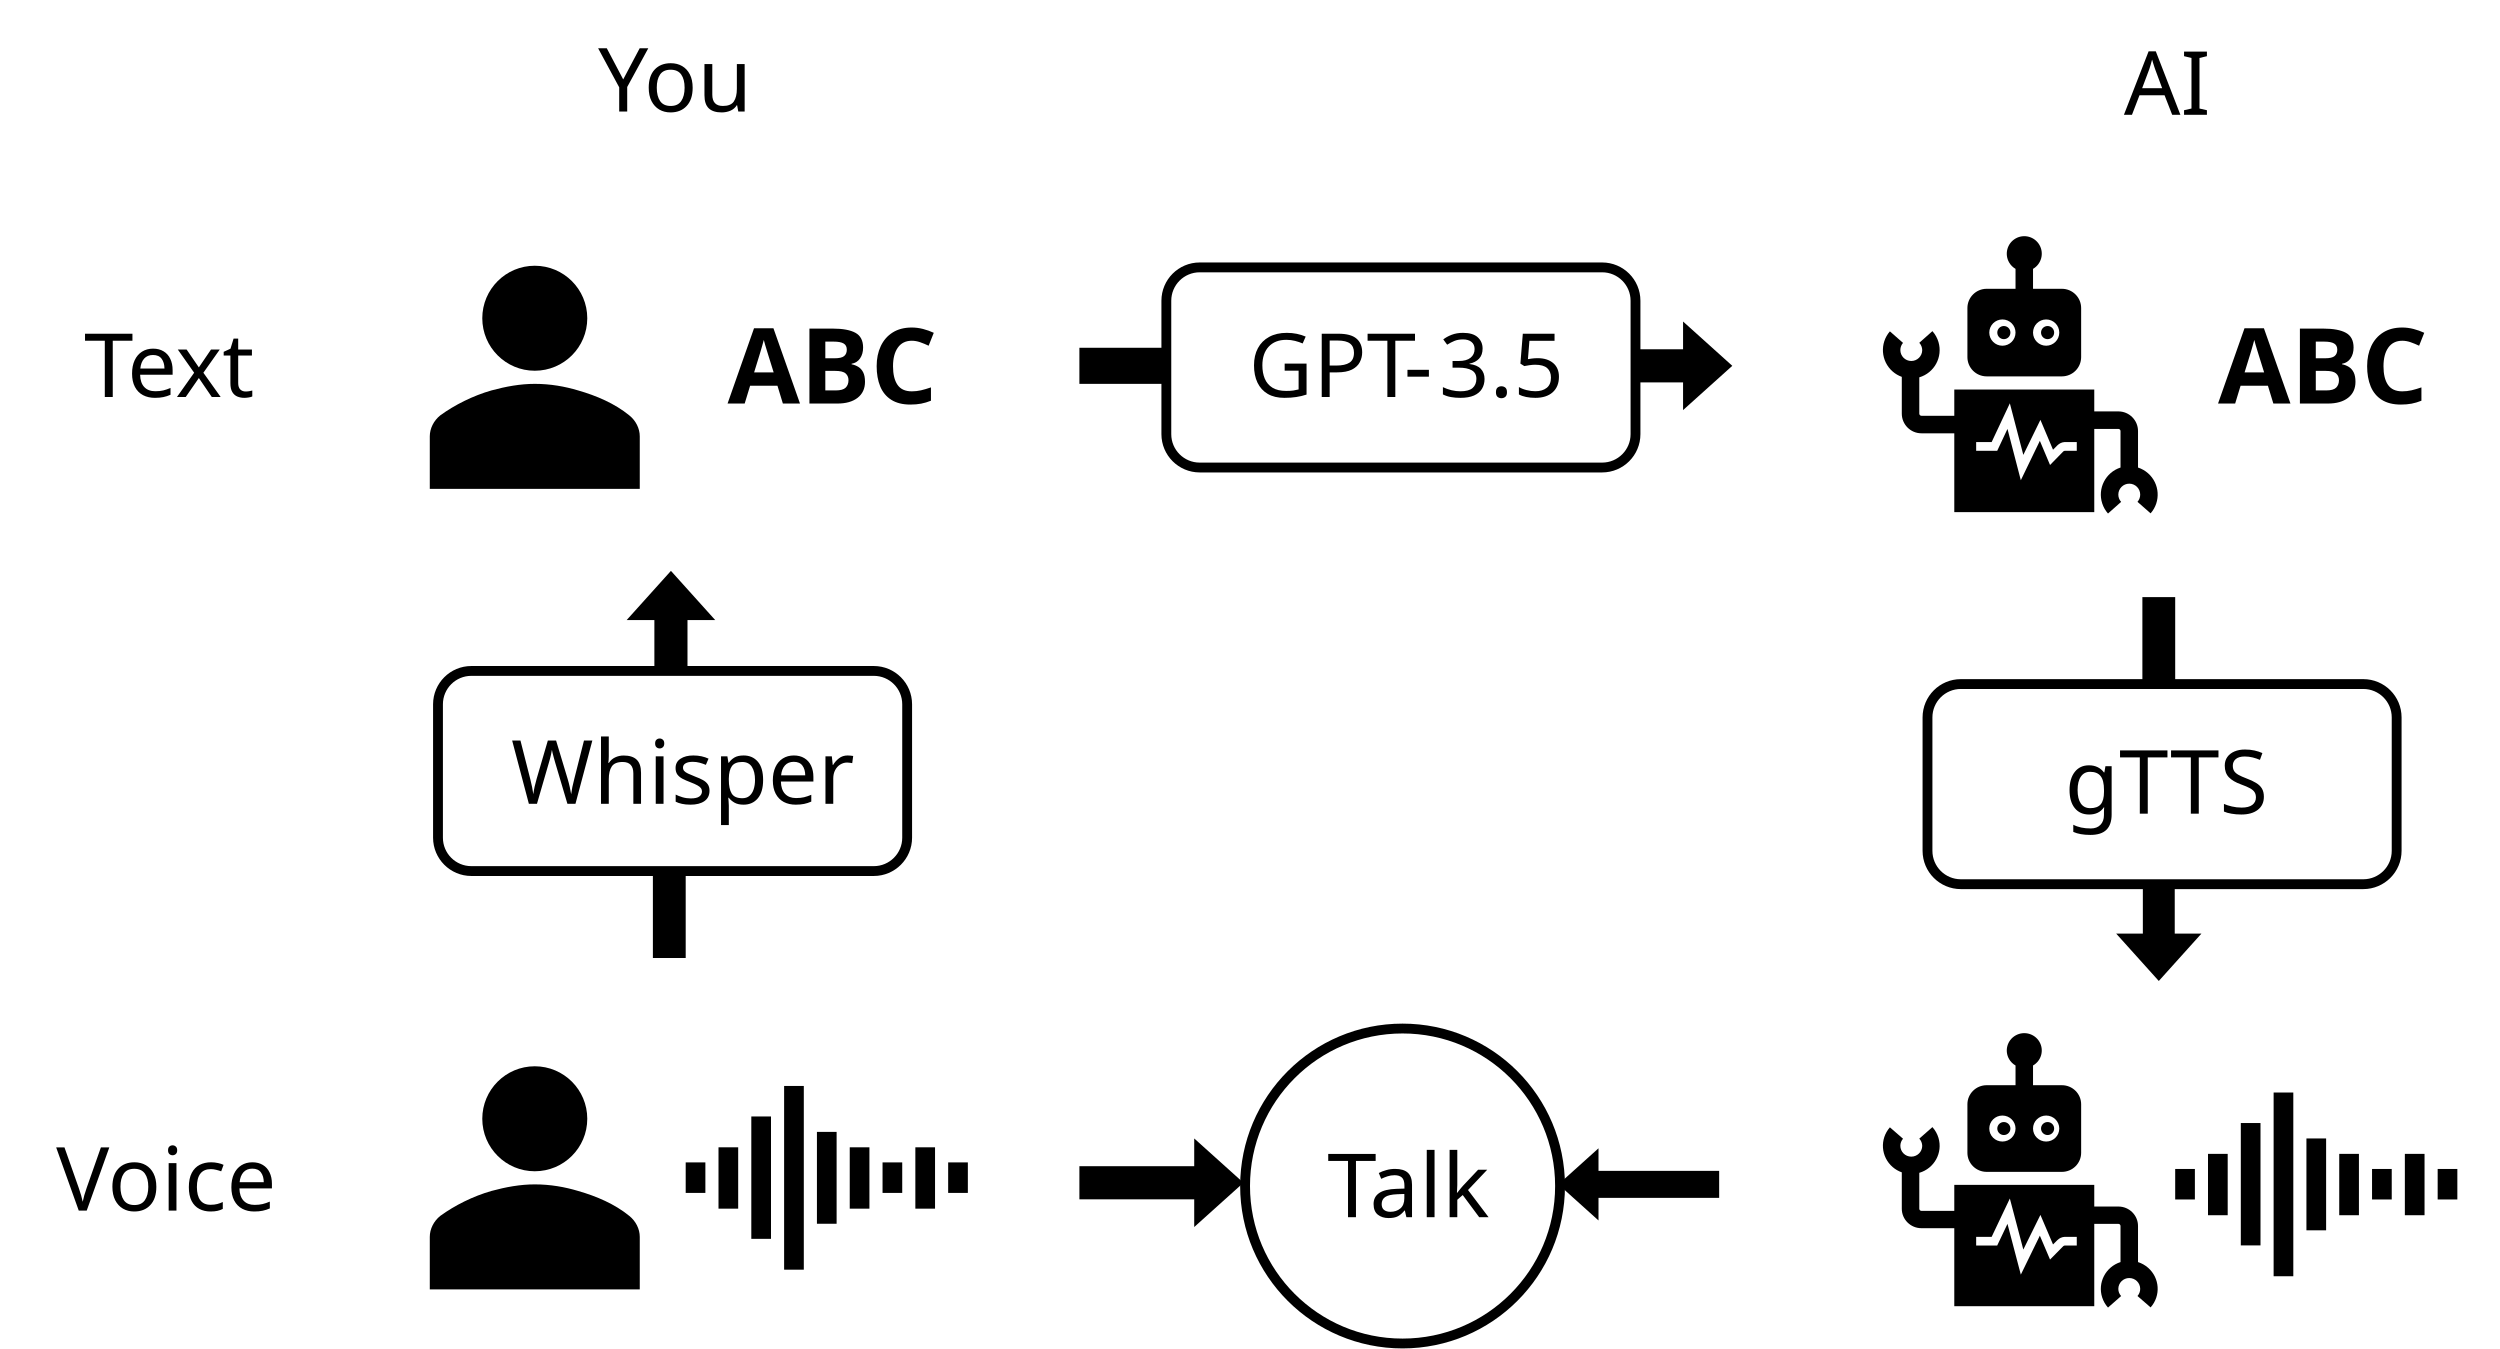
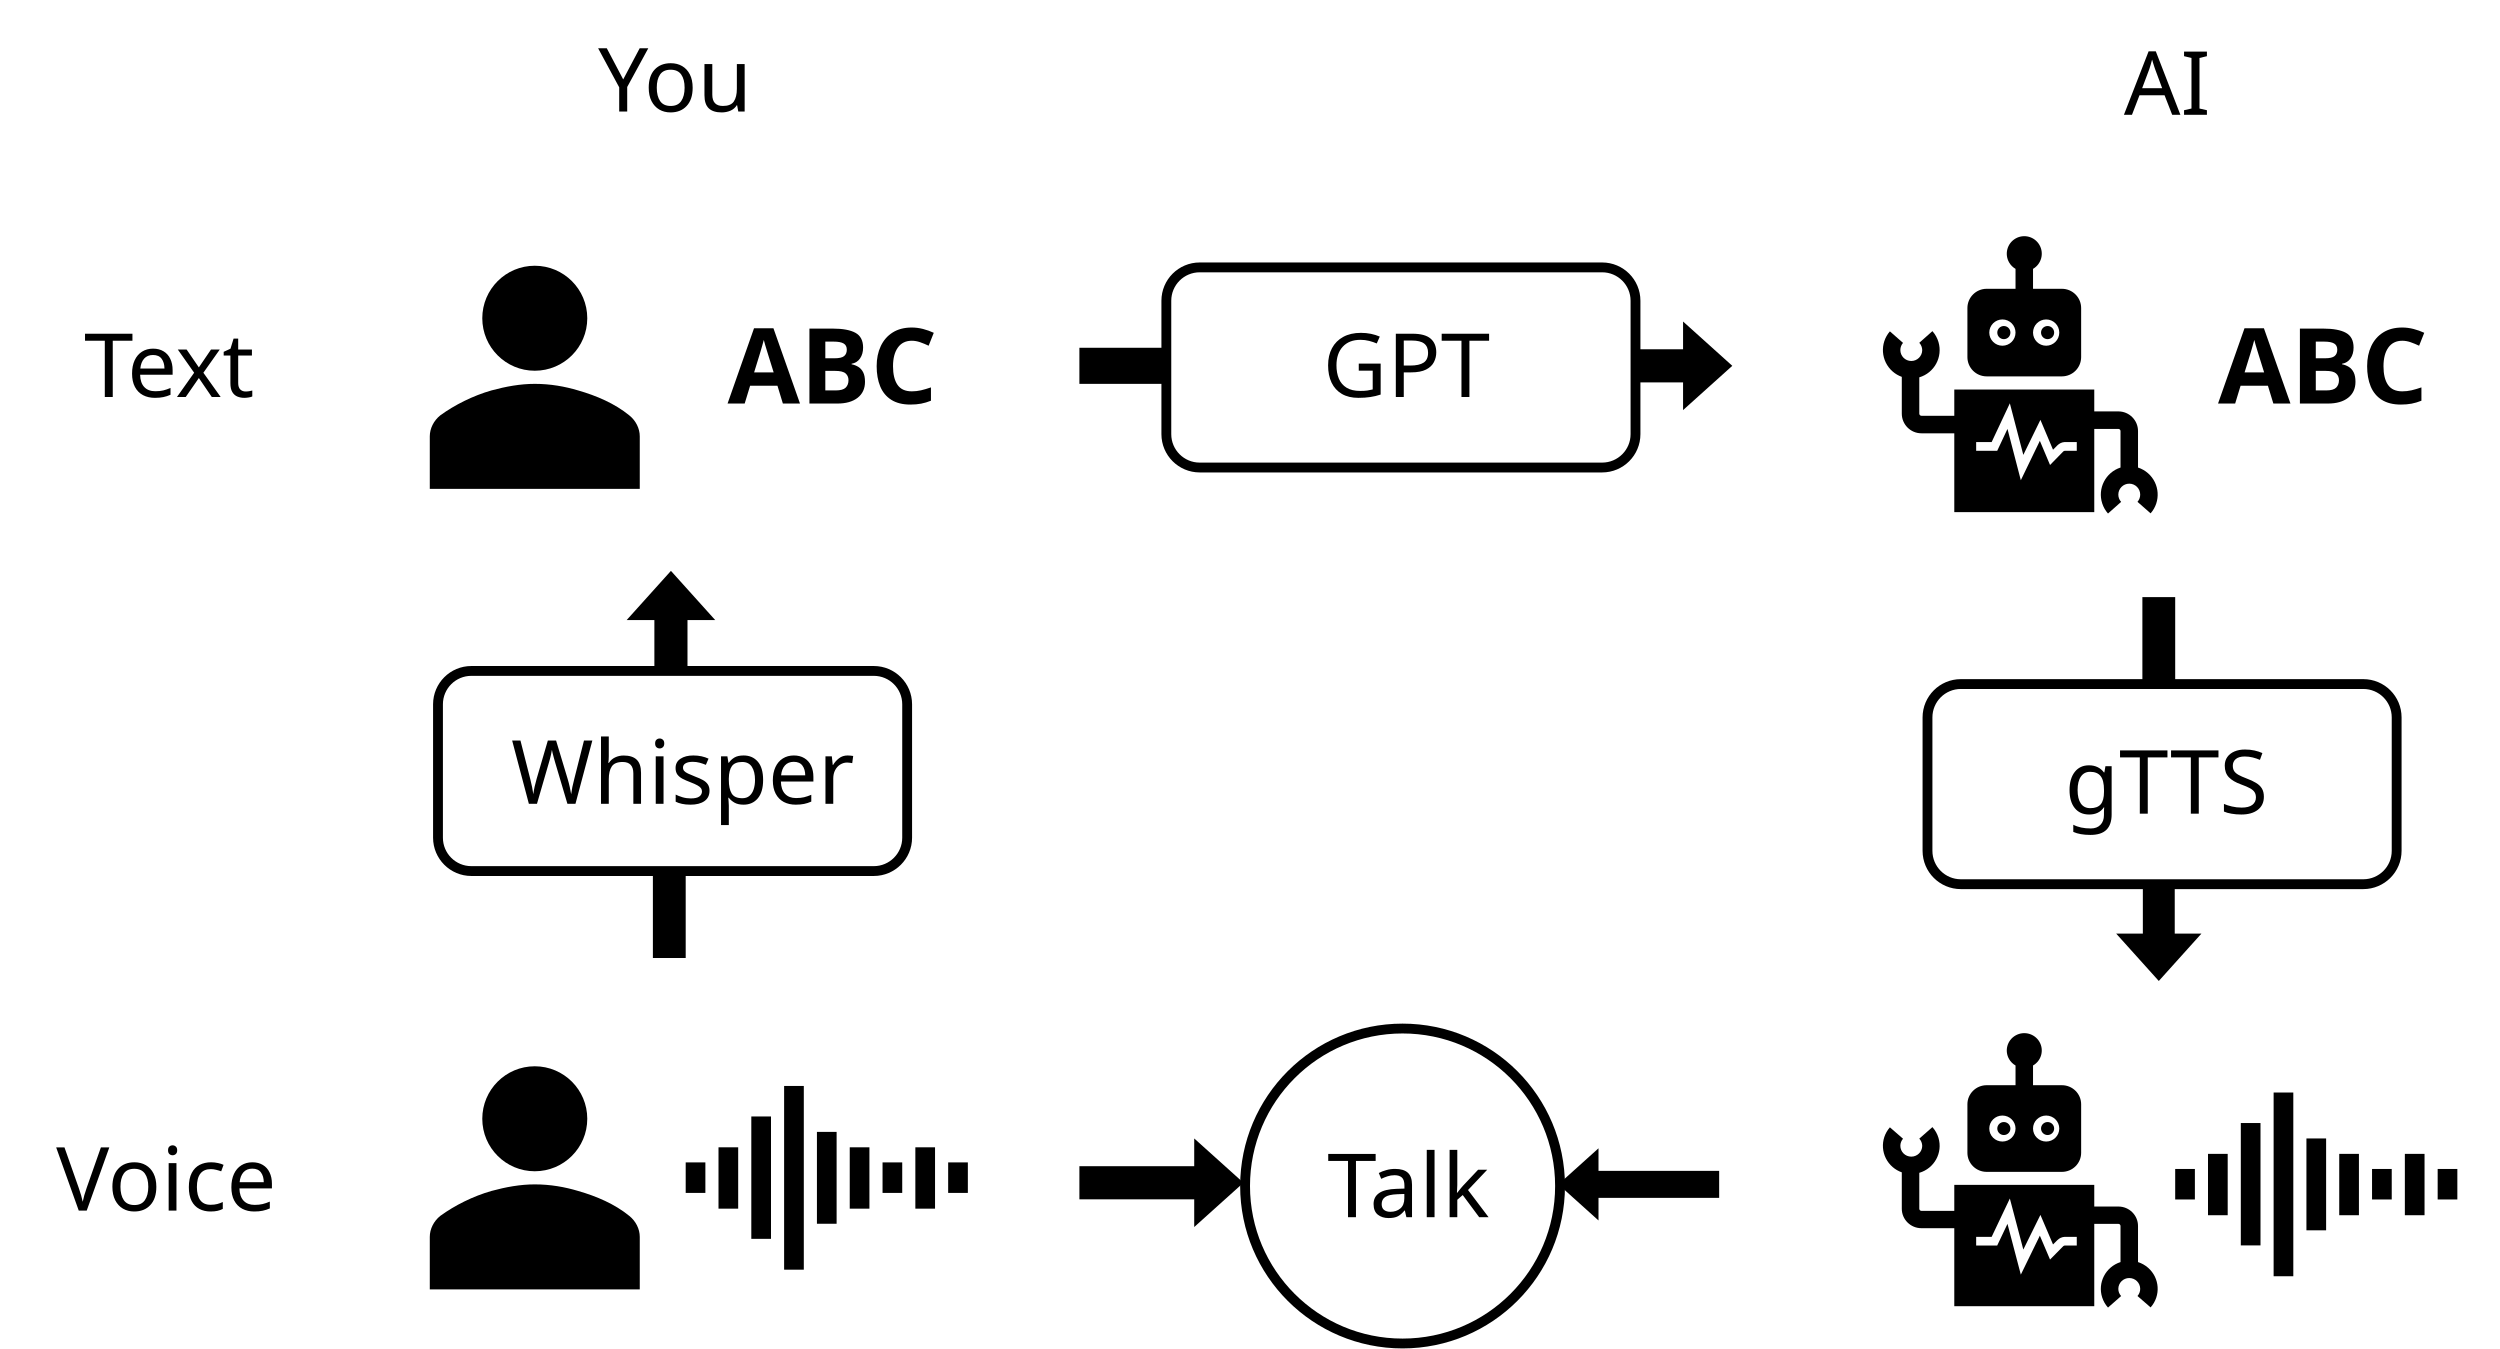
<svg xmlns="http://www.w3.org/2000/svg" width="762" height="411" overflow="hidden">
  <defs>
    <clipPath id="clip0">
      <rect x="259" y="153" width="762" height="411" />
    </clipPath>
    <clipPath id="clip1">
-       <rect x="374" y="464" width="96" height="96" />
+       <rect x="812" y="460" width="128" height="94" />
    </clipPath>
    <clipPath id="clip2">
-       <rect x="374" y="464" width="96" height="96" />
+       <rect x="812" y="460" width="128" height="94" />
    </clipPath>
    <clipPath id="clip3">
-       <rect x="374" y="464" width="96" height="96" />
+       <rect x="812" y="217" width="128" height="95" />
    </clipPath>
    <clipPath id="clip4">
-       <rect x="463" y="464" width="96" height="96" />
-     </clipPath>
-     <clipPath id="clip5">
-       <rect x="463" y="464" width="96" height="96" />
-     </clipPath>
-     <clipPath id="clip6">
-       <rect x="463" y="464" width="96" height="96" />
-     </clipPath>
-     <clipPath id="clip7">
-       <rect x="812" y="460" width="128" height="94" />
-     </clipPath>
-     <clipPath id="clip8">
-       <rect x="812" y="460" width="128" height="94" />
-     </clipPath>
-     <clipPath id="clip9">
-       <rect x="812" y="460" width="128" height="127" />
-     </clipPath>
-     <clipPath id="clip10">
-       <rect x="917" y="466" width="96" height="96" />
-     </clipPath>
-     <clipPath id="clip11">
-       <rect x="917" y="466" width="96" height="96" />
-     </clipPath>
-     <clipPath id="clip12">
-       <rect x="917" y="466" width="96" height="96" />
-     </clipPath>
-     <clipPath id="clip13">
-       <rect x="374" y="220" width="96" height="96" />
-     </clipPath>
-     <clipPath id="clip14">
-       <rect x="374" y="220" width="96" height="96" />
-     </clipPath>
-     <clipPath id="clip15">
-       <rect x="374" y="220" width="96" height="96" />
-     </clipPath>
-     <clipPath id="clip16">
      <rect x="812" y="217" width="128" height="95" />
-     </clipPath>
-     <clipPath id="clip17">
-       <rect x="812" y="217" width="128" height="95" />
-     </clipPath>
-     <clipPath id="clip18">
-       <rect x="812" y="217" width="128" height="129" />
    </clipPath>
  </defs>
  <g clip-path="url(#clip0)" transform="translate(-259 -153)">
    <text font-family="Segoe UI,Segoe UI_MSFontService,sans-serif" font-weight="400" font-size="27" transform="translate(284.648 274)">Text</text>
    <text font-family="Segoe UI,Segoe UI_MSFontService,sans-serif" font-weight="400" font-size="27" transform="translate(276.116 522)">Voice</text>
    <text font-family="Segoe UI,Segoe UI_MSFontService,sans-serif" font-weight="400" font-size="27" transform="translate(906.367 188)">AI</text>
    <text font-family="Segoe UI,Segoe UI_MSFontService,sans-serif" font-weight="400" font-size="27" transform="translate(441.313 187)">You</text>
-     <g clip-path="url(#clip1)">
-       <g clip-path="url(#clip2)">
-         <g clip-path="url(#clip3)">
+     <g>
+       <g>
+         <g>
          <path d="M438 494C438 502.837 430.837 510 422 510 413.163 510 406 502.837 406 494 406 485.163 413.163 478 422 478 430.837 478 438 485.163 438 494Z" />
          <path d="M454 546 454 530C454 527.6 452.8 525.2 450.8 523.6 446.4 520 440.8 517.6 435.2 516 431.2 514.8 426.8 514 422 514 417.6 514 413.2 514.8 408.8 516 403.2 517.6 397.6 520.4 393.2 523.6 391.2 525.2 390 527.6 390 530L390 546 454 546Z" />
        </g>
      </g>
    </g>
-     <g clip-path="url(#clip4)">
-       <g clip-path="url(#clip5)">
-         <g clip-path="url(#clip6)">
+     <g>
+       <g>
+         <g>
          <path d="M548 507.3 554 507.3 554 516.6 548 516.6Z" />
          <path d="M528 507.3 534 507.3 534 516.6 528 516.6Z" />
          <path d="M468 507.3 474 507.3 474 516.6 468 516.6Z" />
          <path d="M538 502.7 544 502.7 544 521.4 538 521.4Z" />
          <path d="M518 502.7 524 502.7 524 521.4 518 521.4Z" />
          <path d="M478 502.7 484 502.7 484 521.4 478 521.4Z" />
          <path d="M508 498 514 498 514 526 508 526Z" />
          <path d="M488 493.3 494 493.3 494 530.6 488 530.6Z" />
          <path d="M498 484 504 484 504 540 498 540Z" />
        </g>
      </g>
    </g>
-     <g clip-path="url(#clip7)">
-       <g clip-path="url(#clip8)">
-         <g clip-path="url(#clip9)">
+     <g clip-path="url(#clip1)">
+       <g clip-path="url(#clip2)">
+         <g>
          <path d="M85.077 95.088 41.495 95.088C36.025 95.088 31.59 99.522 31.59 104.993 31.59 110.463 36.025 114.898 41.495 114.898L85.077 114.898C90.547 114.898 94.982 110.463 94.982 104.993 94.982 99.522 90.547 95.088 85.077 95.088ZM44.137 108.955C41.948 108.955 40.175 107.181 40.175 104.993 40.175 102.805 41.948 101.031 44.137 101.031 46.325 101.031 48.099 102.805 48.099 104.993 48.099 107.181 46.325 108.955 44.137 108.955ZM63.286 108.955C61.098 108.955 59.324 107.181 59.324 104.993 59.324 102.805 61.098 101.031 63.286 101.031 65.474 101.031 67.248 102.805 67.248 104.993 67.248 107.181 65.474 108.955 63.286 108.955ZM82.436 108.955C80.248 108.955 78.474 107.181 78.474 104.993 78.474 102.805 80.248 101.031 82.436 101.031 84.624 101.031 86.398 102.805 86.398 104.993 86.398 107.181 84.624 108.955 82.436 108.955Z" transform="matrix(1.00959 0 0 1 812 460)" />
          <path d="M72.412 36.979C72.412 38.073 71.525 38.96 70.431 38.96 69.337 38.96 68.45 38.073 68.45 36.979 68.45 35.885 69.337 34.998 70.431 34.998 71.525 34.998 72.412 35.885 72.412 36.979Z" transform="matrix(1.00959 0 0 1 812 460)" />
          <path d="M74.763 23.772 66.033 23.772 66.033 17.763C68.56 16.304 69.426 13.073 67.967 10.547 66.508 8.02 63.277 7.154 60.751 8.613 58.224 10.072 57.358 13.303 58.817 15.829 59.281 16.632 59.947 17.299 60.751 17.763L60.751 23.772 52.021 23.772C48.822 23.779 46.23 26.371 46.223 29.57L46.223 44.388C46.23 47.586 48.822 50.178 52.021 50.185L74.763 50.185C77.962 50.178 80.553 47.586 80.561 44.388L80.561 29.57C80.553 26.371 77.962 23.779 74.763 23.772ZM56.788 40.941C54.6 40.941 52.827 39.167 52.827 36.979 52.827 34.79 54.6 33.017 56.788 33.017 58.977 33.017 60.751 34.79 60.751 36.979 60.751 39.167 58.977 40.941 56.788 40.941ZM69.995 40.941C67.807 40.941 66.033 39.167 66.033 36.979 66.033 34.79 67.807 33.017 69.995 33.017 72.183 33.017 73.957 34.79 73.957 36.979 73.957 39.167 72.183 40.941 69.995 40.941Z" transform="matrix(1.00959 0 0 1 812 460)" />
          <path d="M59.205 36.979C59.205 38.073 58.318 38.96 57.224 38.96 56.13 38.96 55.243 38.073 55.243 36.979 55.243 35.885 56.13 34.998 57.224 34.998 58.318 34.998 59.205 35.885 59.205 36.979Z" transform="matrix(1.00959 0 0 1 812 460)" />
          <path d="M97.729 77.681 97.729 66.68C97.729 63.405 95.074 60.751 91.799 60.751L84.522 60.751 84.522 54.147 42.261 54.147 42.261 62.071 32.343 62.071C31.986 62.071 31.696 61.782 31.696 61.424L31.696 50.476C36.236 49.135 38.829 44.368 37.489 39.828 37.129 38.611 36.504 37.489 35.658 36.543L31.696 40.056C32.25 40.658 32.565 41.443 32.581 42.261 32.571 44.085 31.085 45.555 29.261 45.545 27.438 45.535 25.968 44.049 25.978 42.225 25.982 41.438 26.267 40.678 26.783 40.082L22.821 36.609C19.708 40.185 20.084 45.607 23.66 48.72 24.469 49.424 25.403 49.97 26.413 50.331L26.413 61.424C26.413 64.699 29.068 67.354 32.343 67.354L42.261 67.354 42.261 91.126 84.522 91.126 84.522 66.033 91.799 66.033C92.157 66.033 92.447 66.323 92.447 66.68L92.447 77.681C87.936 79.141 85.462 83.98 86.921 88.491 87.286 89.62 87.882 90.661 88.669 91.548L92.631 88.035C92.085 87.436 91.783 86.654 91.786 85.843 91.788 84.02 93.267 82.543 95.091 82.544 96.914 82.546 98.391 84.025 98.389 85.849 98.389 86.648 98.098 87.421 97.571 88.022L101.533 91.496C104.657 87.94 104.308 82.524 100.752 79.399 99.873 78.626 98.844 78.041 97.729 77.681ZM79.24 72.636 75.568 72.636C75.441 72.659 75.319 72.709 75.212 72.782L71.171 76.915 68.093 69.625 62.349 81.511 58.321 66.033 55.217 72.636 48.865 72.636 48.865 69.995 53.54 69.995 59.034 58.307 63.101 73.865 68.265 63.299 72.069 72.306 73.389 70.986C73.969 70.399 74.745 70.046 75.568 69.995L79.24 69.995Z" transform="matrix(1.00959 0 0 1 812 460)" />
        </g>
      </g>
    </g>
-     <g clip-path="url(#clip10)">
-       <g clip-path="url(#clip11)">
-         <g clip-path="url(#clip12)">
+     <g>
+       <g>
+         <g>
          <path d="M1002 509.3 1008 509.3 1008 518.6 1002 518.6Z" />
          <path d="M982 509.3 988 509.3 988 518.6 982 518.6Z" />
          <path d="M922 509.3 928 509.3 928 518.6 922 518.6Z" />
          <path d="M992 504.7 998 504.7 998 523.4 992 523.4Z" />
          <path d="M972 504.7 978 504.7 978 523.4 972 523.4Z" />
          <path d="M932 504.7 938 504.7 938 523.4 932 523.4Z" />
          <path d="M962 500 968 500 968 528 962 528Z" />
          <path d="M942 495.3 948 495.3 948 532.6 942 532.6Z" />
          <path d="M952 486 958 486 958 542 952 542Z" />
        </g>
      </g>
    </g>
-     <g clip-path="url(#clip13)">
-       <g clip-path="url(#clip14)">
-         <g clip-path="url(#clip15)">
+     <g>
+       <g>
+         <g>
          <path d="M438 250C438 258.837 430.837 266 422 266 413.163 266 406 258.837 406 250 406 241.163 413.163 234 422 234 430.837 234 438 241.163 438 250Z" />
          <path d="M454 302 454 286C454 283.6 452.8 281.2 450.8 279.6 446.4 276 440.8 273.6 435.2 272 431.2 270.8 426.8 270 422 270 417.6 270 413.2 270.8 408.8 272 403.2 273.6 397.6 276.4 393.2 279.6 391.2 281.2 390 283.6 390 286L390 302 454 302Z" />
        </g>
      </g>
    </g>
-     <g clip-path="url(#clip16)">
-       <g clip-path="url(#clip17)">
-         <g clip-path="url(#clip18)">
+     <g clip-path="url(#clip3)">
+       <g clip-path="url(#clip4)">
+         <g>
          <path d="M85.893 96 41.893 96C36.37 96 31.893 100.477 31.893 106 31.893 111.523 36.37 116 41.893 116L85.893 116C91.416 116 95.893 111.523 95.893 106 95.893 100.477 91.416 96 85.893 96ZM44.56 110C42.351 110 40.56 108.209 40.56 106 40.56 103.791 42.351 102 44.56 102 46.769 102 48.56 103.791 48.56 106 48.56 108.209 46.769 110 44.56 110ZM63.893 110C61.684 110 59.893 108.209 59.893 106 59.893 103.791 61.684 102 63.893 102 66.103 102 67.893 103.791 67.893 106 67.893 108.209 66.103 110 63.893 110ZM83.227 110C81.017 110 79.227 108.209 79.227 106 79.227 103.791 81.017 102 83.227 102 85.436 102 87.227 103.791 87.227 106 87.227 108.209 85.436 110 83.227 110Z" transform="matrix(1 0 0 1.00104 812 217)" />
          <path d="M73.107 37.333C73.107 38.438 72.211 39.333 71.107 39.333 70.002 39.333 69.107 38.438 69.107 37.333 69.107 36.229 70.002 35.333 71.107 35.333 72.211 35.333 73.107 36.229 73.107 37.333Z" transform="matrix(1 0 0 1.00104 812 217)" />
          <path d="M75.48 24 66.667 24 66.667 17.933C69.218 16.46 70.092 13.199 68.619 10.648 67.146 8.097 63.884 7.223 61.333 8.696 58.782 10.168 57.908 13.43 59.381 15.981 59.849 16.792 60.523 17.465 61.333 17.933L61.333 24 52.52 24C49.29 24.007 46.674 26.624 46.667 29.853L46.667 44.813C46.674 48.043 49.29 50.659 52.52 50.667L75.48 50.667C78.71 50.659 81.326 48.043 81.333 44.813L81.333 29.853C81.326 26.624 78.71 24.007 75.48 24ZM57.333 41.333C55.124 41.333 53.333 39.542 53.333 37.333 53.333 35.124 55.124 33.333 57.333 33.333 59.542 33.333 61.333 35.124 61.333 37.333 61.333 39.542 59.542 41.333 57.333 41.333ZM70.667 41.333C68.457 41.333 66.667 39.542 66.667 37.333 66.667 35.124 68.457 33.333 70.667 33.333 72.876 33.333 74.667 35.124 74.667 37.333 74.667 39.542 72.876 41.333 70.667 41.333Z" transform="matrix(1 0 0 1.00104 812 217)" />
          <path d="M59.773 37.333C59.773 38.438 58.878 39.333 57.773 39.333 56.669 39.333 55.773 38.438 55.773 37.333 55.773 36.229 56.669 35.333 57.773 35.333 58.878 35.333 59.773 36.229 59.773 37.333Z" transform="matrix(1 0 0 1.00104 812 217)" />
          <path d="M98.667 78.427 98.667 67.32C98.667 64.014 95.986 61.333 92.68 61.333L85.333 61.333 85.333 54.667 42.667 54.667 42.667 62.667 32.653 62.667C32.292 62.667 32 62.374 32 62.013L32 50.96C36.584 49.606 39.202 44.794 37.848 40.21 37.485 38.981 36.854 37.849 36 36.893L32 40.44C32.559 41.048 32.877 41.84 32.893 42.667 32.883 44.508 31.383 45.992 29.542 45.982 27.701 45.972 26.217 44.471 26.227 42.63 26.231 41.835 26.52 41.068 27.04 40.467L23.04 36.96C19.898 40.57 20.277 46.045 23.887 49.187 24.704 49.898 25.647 50.45 26.667 50.813L26.667 62.013C26.667 65.32 29.347 68 32.653 68L42.667 68 42.667 92 85.333 92 85.333 66.667 92.68 66.667C93.041 66.667 93.333 66.959 93.333 67.32L93.333 78.427C88.779 79.9 86.282 84.786 87.755 89.34 88.124 90.48 88.725 91.531 89.52 92.427L93.52 88.88C92.968 88.275 92.664 87.485 92.667 86.667 92.668 84.826 94.162 83.335 96.003 83.336 97.844 83.338 99.335 84.831 99.333 86.672 99.333 87.48 99.039 88.26 98.507 88.867L102.507 92.373C105.661 88.784 105.309 83.316 101.719 80.161 100.831 79.38 99.792 78.79 98.667 78.427ZM80 73.333 76.293 73.333C76.164 73.356 76.042 73.406 75.933 73.48L71.853 77.653 68.747 70.293 62.947 82.293 58.88 66.667 55.747 73.333 49.333 73.333 49.333 70.667 54.053 70.667 59.6 58.867 63.707 74.573 68.92 63.907 72.76 73 74.093 71.667C74.679 71.074 75.462 70.718 76.293 70.667L80 70.667Z" transform="matrix(1 0 0 1.00104 812 217)" />
        </g>
      </g>
    </g>
    <path d="M450 342.003 463.5 327 477 342.003 468.547 342.003 468.547 357 458.453 357 458.453 342.003Z" fill-rule="evenodd" />
    <path d="M392.5 367.667C392.5 362.052 397.052 357.5 402.667 357.5L525.333 357.5C530.948 357.5 535.5 362.052 535.5 367.667L535.5 408.333C535.5 413.948 530.948 418.5 525.333 418.5L402.667 418.5C397.052 418.5 392.5 413.948 392.5 408.333Z" stroke="#000000" stroke-width="3" stroke-miterlimit="8" fill="none" fill-rule="evenodd" />
    <text font-family="Segoe UI,Segoe UI_MSFontService,sans-serif" font-weight="400" font-size="27" transform="translate(414.777 398)">Whisper</text>
    <rect x="458" y="418" width="10" height="27" />
    <path d="M614.5 244.667C614.5 239.052 619.052 234.5 624.667 234.5L747.333 234.5C752.948 234.5 757.5 239.052 757.5 244.667L757.5 285.333C757.5 290.948 752.948 295.5 747.333 295.5L624.667 295.5C619.052 295.5 614.5 290.948 614.5 285.333Z" stroke="#000000" stroke-width="3" stroke-miterlimit="8" fill="none" fill-rule="evenodd" />
-     <text font-family="Segoe UI,Segoe UI_MSFontService,sans-serif" font-weight="400" font-size="27" transform="translate(639.582 274)">GPT</text>
-     <text font-family="Segoe UI,Segoe UI_MSFontService,sans-serif" font-weight="400" font-size="27" transform="translate(686.916 274)">-</text>
-     <text font-family="Segoe UI,Segoe UI_MSFontService,sans-serif" font-weight="400" font-size="27" transform="translate(697.582 274)">3.5</text>
+     <text font-family="Segoe UI,Segoe UI_MSFontService,sans-serif" font-weight="400" font-size="27" transform="translate(662.166 274)">GPT</text>
    <path d="M846.5 371.667C846.5 366.052 851.052 361.5 856.667 361.5L979.333 361.5C984.948 361.5 989.5 366.052 989.5 371.667L989.5 412.333C989.5 417.948 984.948 422.5 979.333 422.5L856.667 422.5C851.052 422.5 846.5 417.948 846.5 412.333Z" stroke="#000000" stroke-width="3" stroke-miterlimit="8" fill="none" fill-rule="evenodd" />
    <text font-family="Segoe UI,Segoe UI_MSFontService,sans-serif" font-weight="400" font-size="27" transform="translate(888.314 401)">gTTS</text>
    <text font-family="Segoe UI Black,Segoe UI Black_MSFontService,sans-serif" font-weight="900" font-size="32" transform="translate(480.761 276)">ABC</text>
    <text font-family="Segoe UI Black,Segoe UI Black_MSFontService,sans-serif" font-weight="900" font-size="32" transform="translate(935.057 276)">ABC</text>
    <rect x="912" y="335" width="10" height="26" />
    <path d="M930 437.553 917 452 904 437.553 912.14 437.553 912.14 422 921.86 422 921.86 437.553Z" fill-rule="evenodd" />
    <path d="M771.997 251 787 264.5 771.997 278 771.997 269.547 757 269.547 757 259.453 771.997 259.453Z" fill-rule="evenodd" />
    <rect x="588" y="259" width="26" height="11" />
    <path d="M638.5 514.5C638.5 487.99 659.99 466.5 686.5 466.5 713.01 466.5 734.5 487.99 734.5 514.5 734.5 541.01 713.01 562.5 686.5 562.5 659.99 562.5 638.5 541.01 638.5 514.5Z" stroke="#000000" stroke-width="3" stroke-miterlimit="8" fill="none" fill-rule="evenodd" />
    <text font-family="Segoe UI,Segoe UI_MSFontService,sans-serif" font-weight="400" font-size="27" transform="translate(663.579 524)">Talk</text>
    <path d="M622.997 500 638 513.5 622.997 527 622.997 518.547 588 518.547 588 508.453 622.997 508.453Z" fill-rule="evenodd" />
    <path d="M746.224 525 734 514 746.224 503 746.224 509.888 783 509.888 783 518.112 746.224 518.112Z" fill-rule="evenodd" />
  </g>
</svg>
